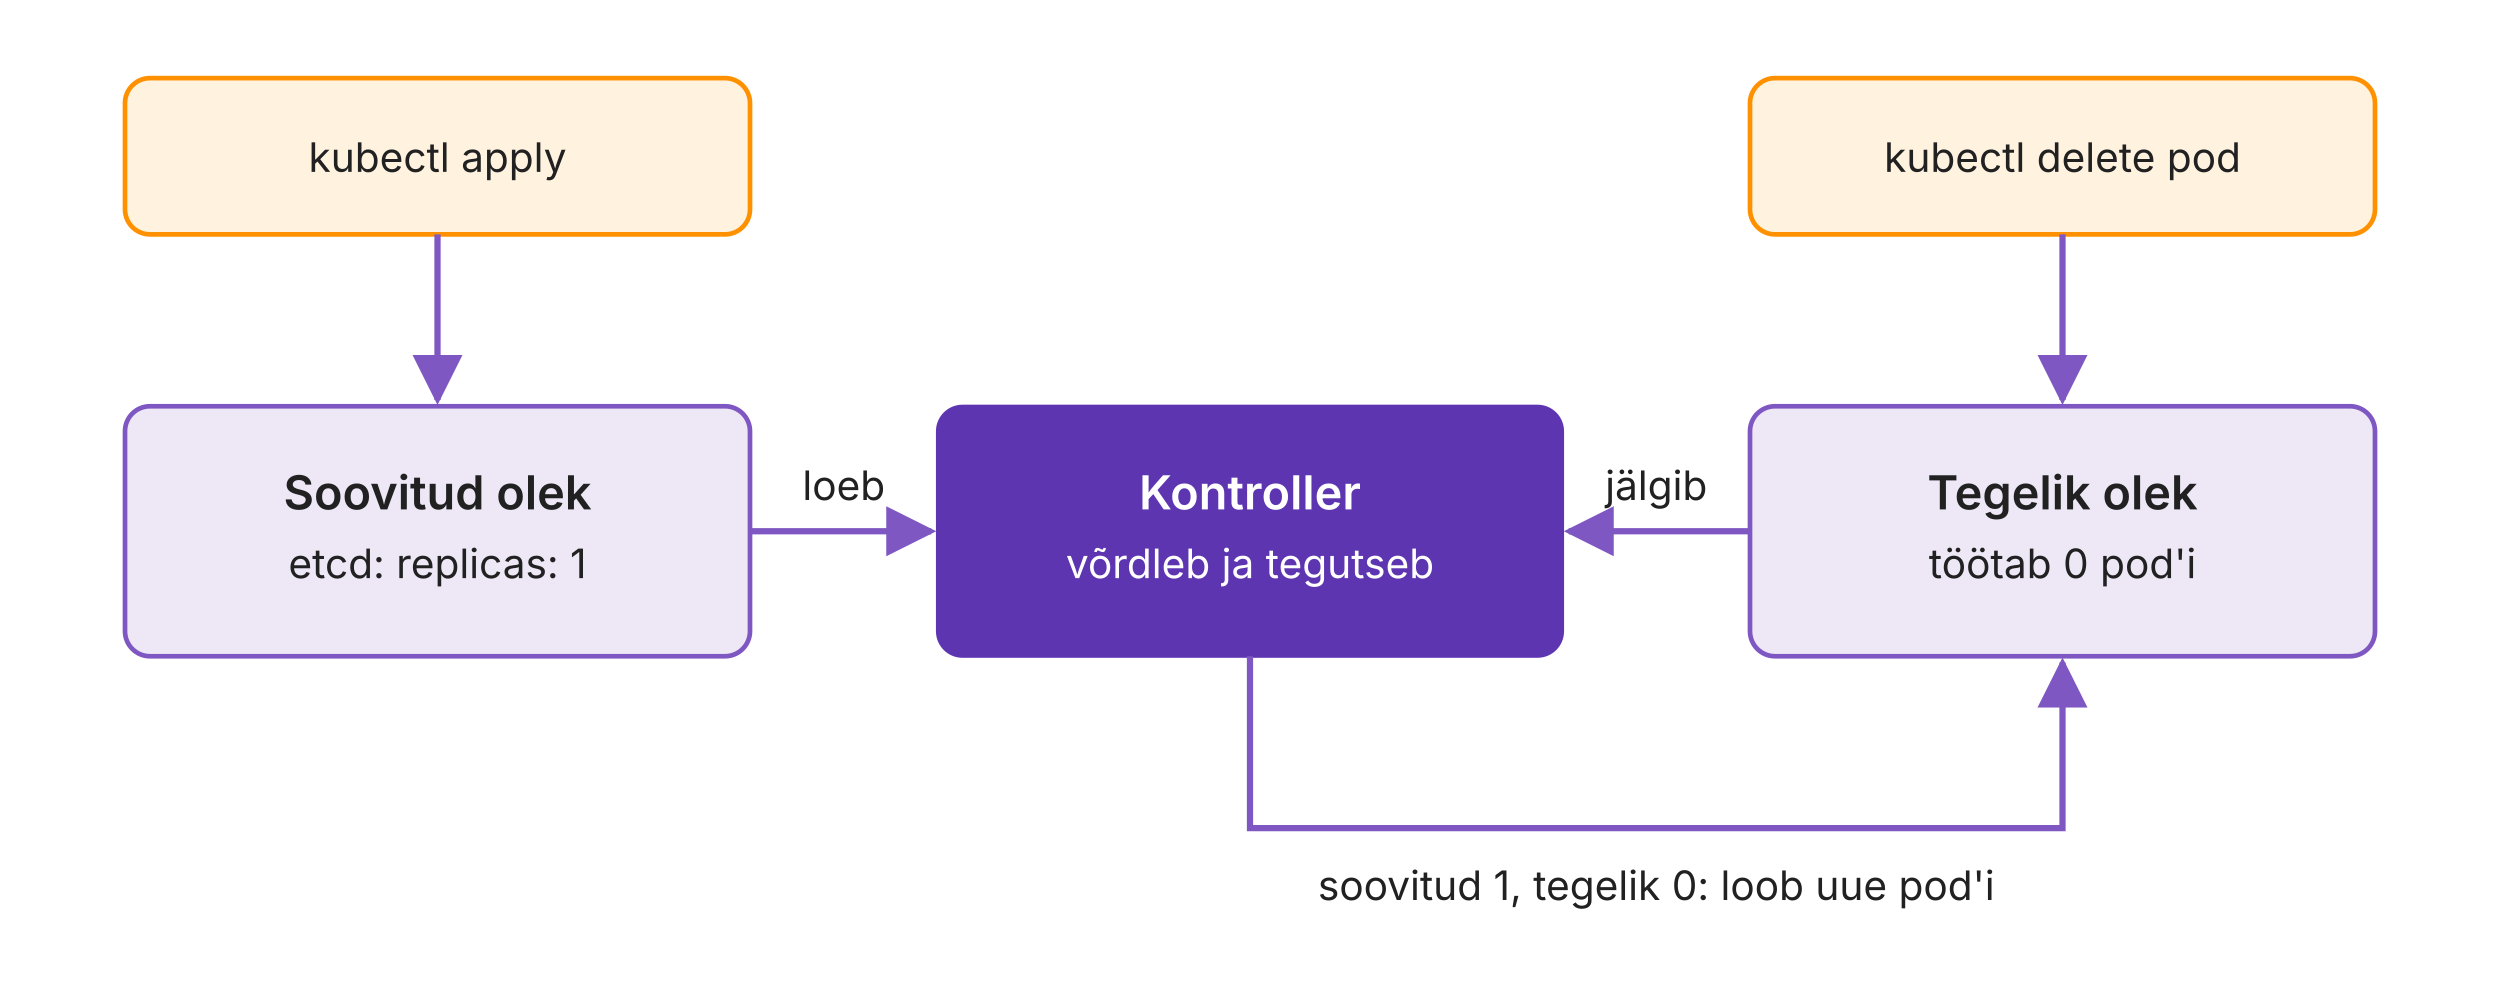
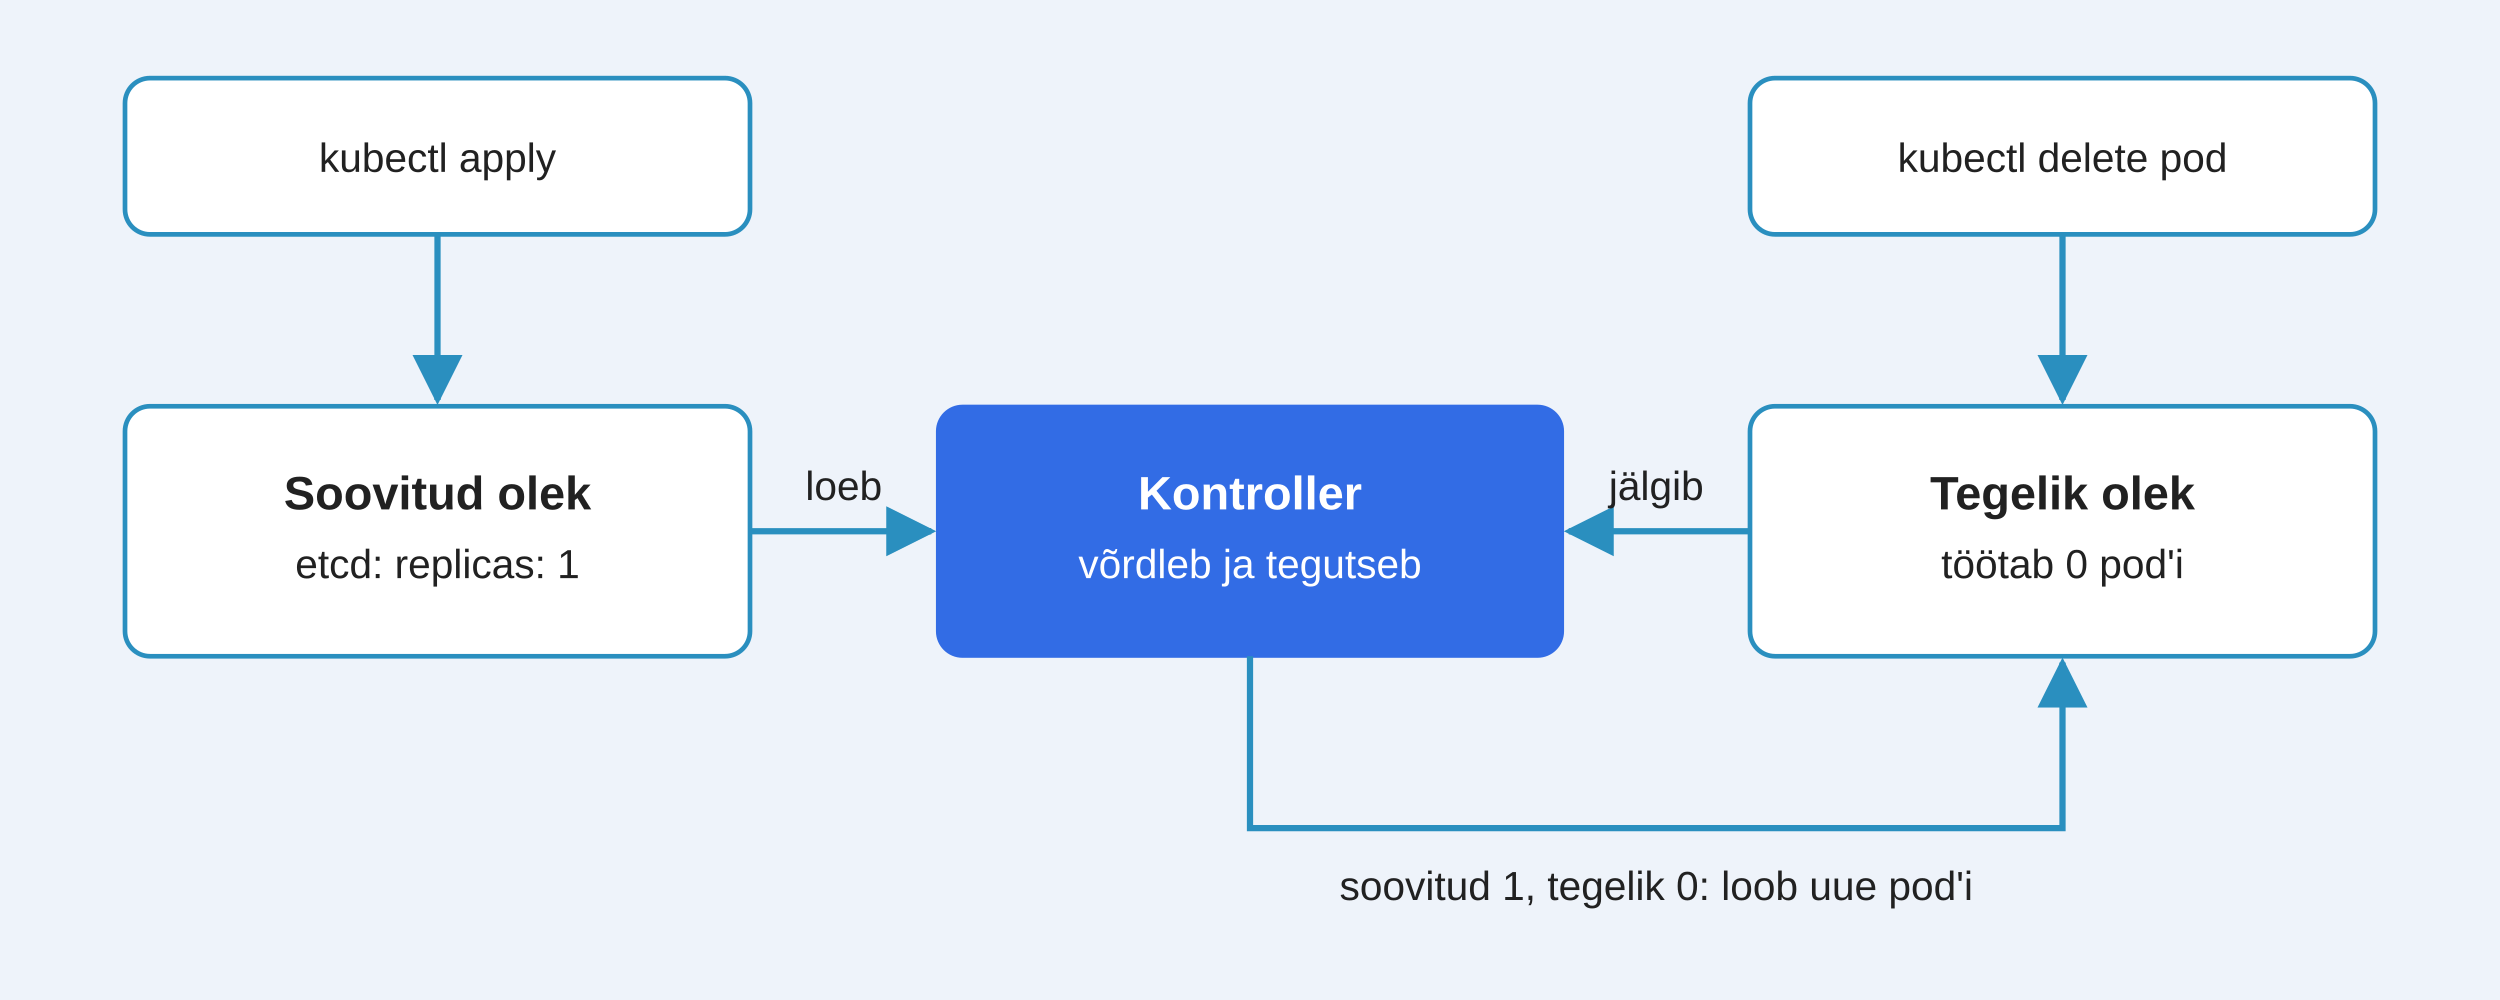
<svg xmlns="http://www.w3.org/2000/svg" viewBox="0 0 800 320" width="800">
  <defs>
    <marker id="a" viewBox="0 0 10 10" refX="9" refY="5" markerWidth="8" markerHeight="8" orient="auto-start-reverse">
-       <path d="M0,0 L10,5 L0,10 z" fill="#7e57c2" />
+       <path d="M0,0 L10,5 L0,10 z" fill="#2A8FBF" />
    </marker>
  </defs>
-   <style>text{font-family:Inter, Arial, sans-serif;fill:#212121;text-anchor:middle}.t{font-size:15px;font-weight:600}.s{font-size:13px}.w{fill:#ffffff}.l{text-anchor:start}.ln{stroke:#7e57c2;stroke-width:2;fill:none}.d{stroke-dasharray:6 4}.p{fill:#ede7f6;stroke:#7e57c2;stroke-width:1.5}.o{fill:#fff3e0;stroke:#ff9100;stroke-width:1.5}.m{fill:#5e35b1;stroke:#5e35b1}</style>
-   <rect width="100%" height="100%" fill="#ffffff" />
+   <style>text{font-family:Segoe UI, Arial, sans-serif;fill:#212121;text-anchor:middle}.t{font-size:15px;font-weight:600}.s{font-size:13px}.w{fill:#ffffff}.l{text-anchor:start}.ln{stroke:#2A8FBF;stroke-width:2;fill:none}.d{stroke-dasharray:6 4}.p{fill:#FFFFFF;stroke:#2A8FBF;stroke-width:1.5}.o{fill:#FFFFFF;stroke:#2A8FBF;stroke-width:1.5}.m{fill:#326CE5;stroke:#326CE5}</style>
+   <rect width="100%" height="100%" fill="#EEF3FA" />
  <rect class="o" x="40" y="25" width="200" height="50" rx="8" />
  <text class="s" x="140" y="55">kubectl apply</text>
  <rect class="o" x="560" y="25" width="200" height="50" rx="8" />
  <text class="s" x="660" y="55">kubectl delete pod</text>
  <rect class="p" x="40" y="130" width="200" height="80" rx="8" />
  <text class="t" x="140" y="163">Soovitud olek</text>
  <text class="s" x="140" y="185">etcd: replicas: 1</text>
  <rect class="m" x="300" y="130" width="200" height="80" rx="8" />
  <text class="t w" x="400" y="163">Kontroller</text>
  <text class="s w" x="400" y="185">võrdleb ja tegutseb</text>
  <rect class="p" x="560" y="130" width="200" height="80" rx="8" />
  <text class="t" x="660" y="163">Tegelik olek</text>
  <text class="s" x="660" y="185">töötab 0 pod'i</text>
  <line class="ln" x1="140" y1="75" x2="140" y2="128" marker-end="url(#a)" />
  <line class="ln" x1="660" y1="75" x2="660" y2="128" marker-end="url(#a)" />
  <line class="ln" x1="240" y1="170" x2="298" y2="170" marker-end="url(#a)" />
  <text class="s" x="270" y="160">loeb</text>
  <line class="ln" x1="560" y1="170" x2="502" y2="170" marker-end="url(#a)" />
  <text class="s" x="530" y="160">jälgib</text>
  <path class="ln" d="M400,210 V265 H660 V212" marker-end="url(#a)" />
  <text class="s" x="530" y="288">soovitud 1, tegelik 0: loob uue pod'i</text>
</svg>
